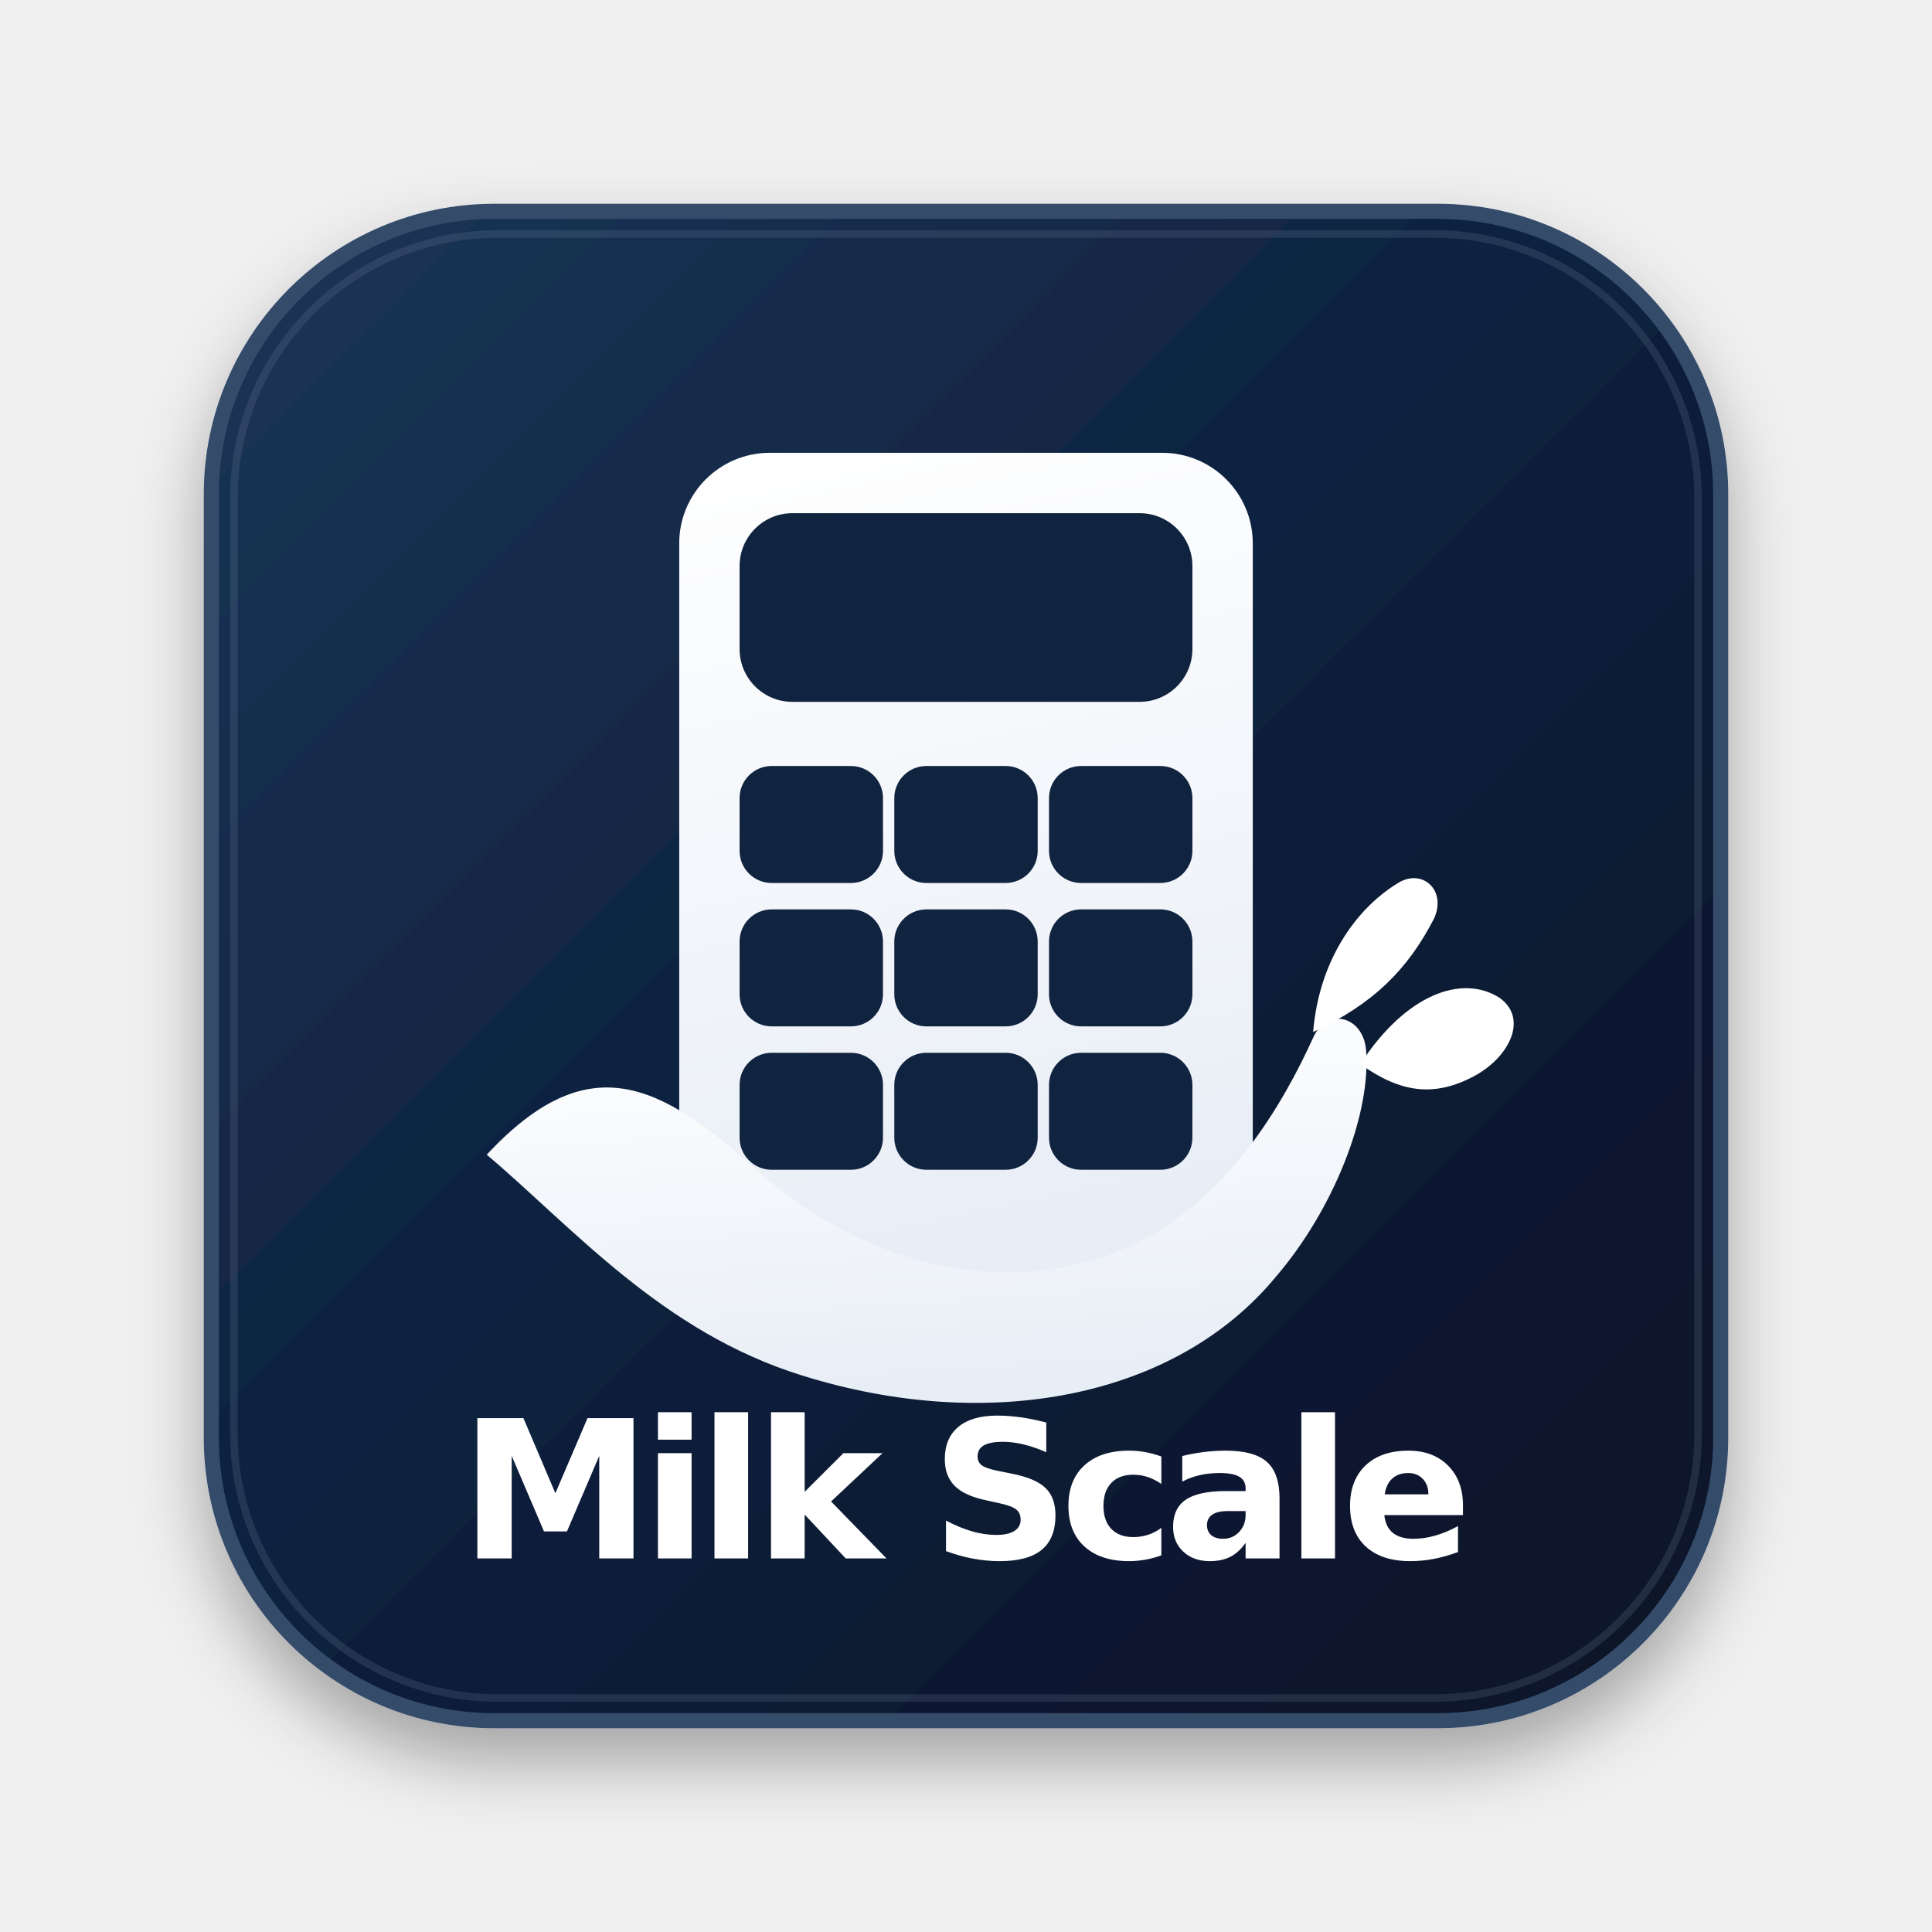
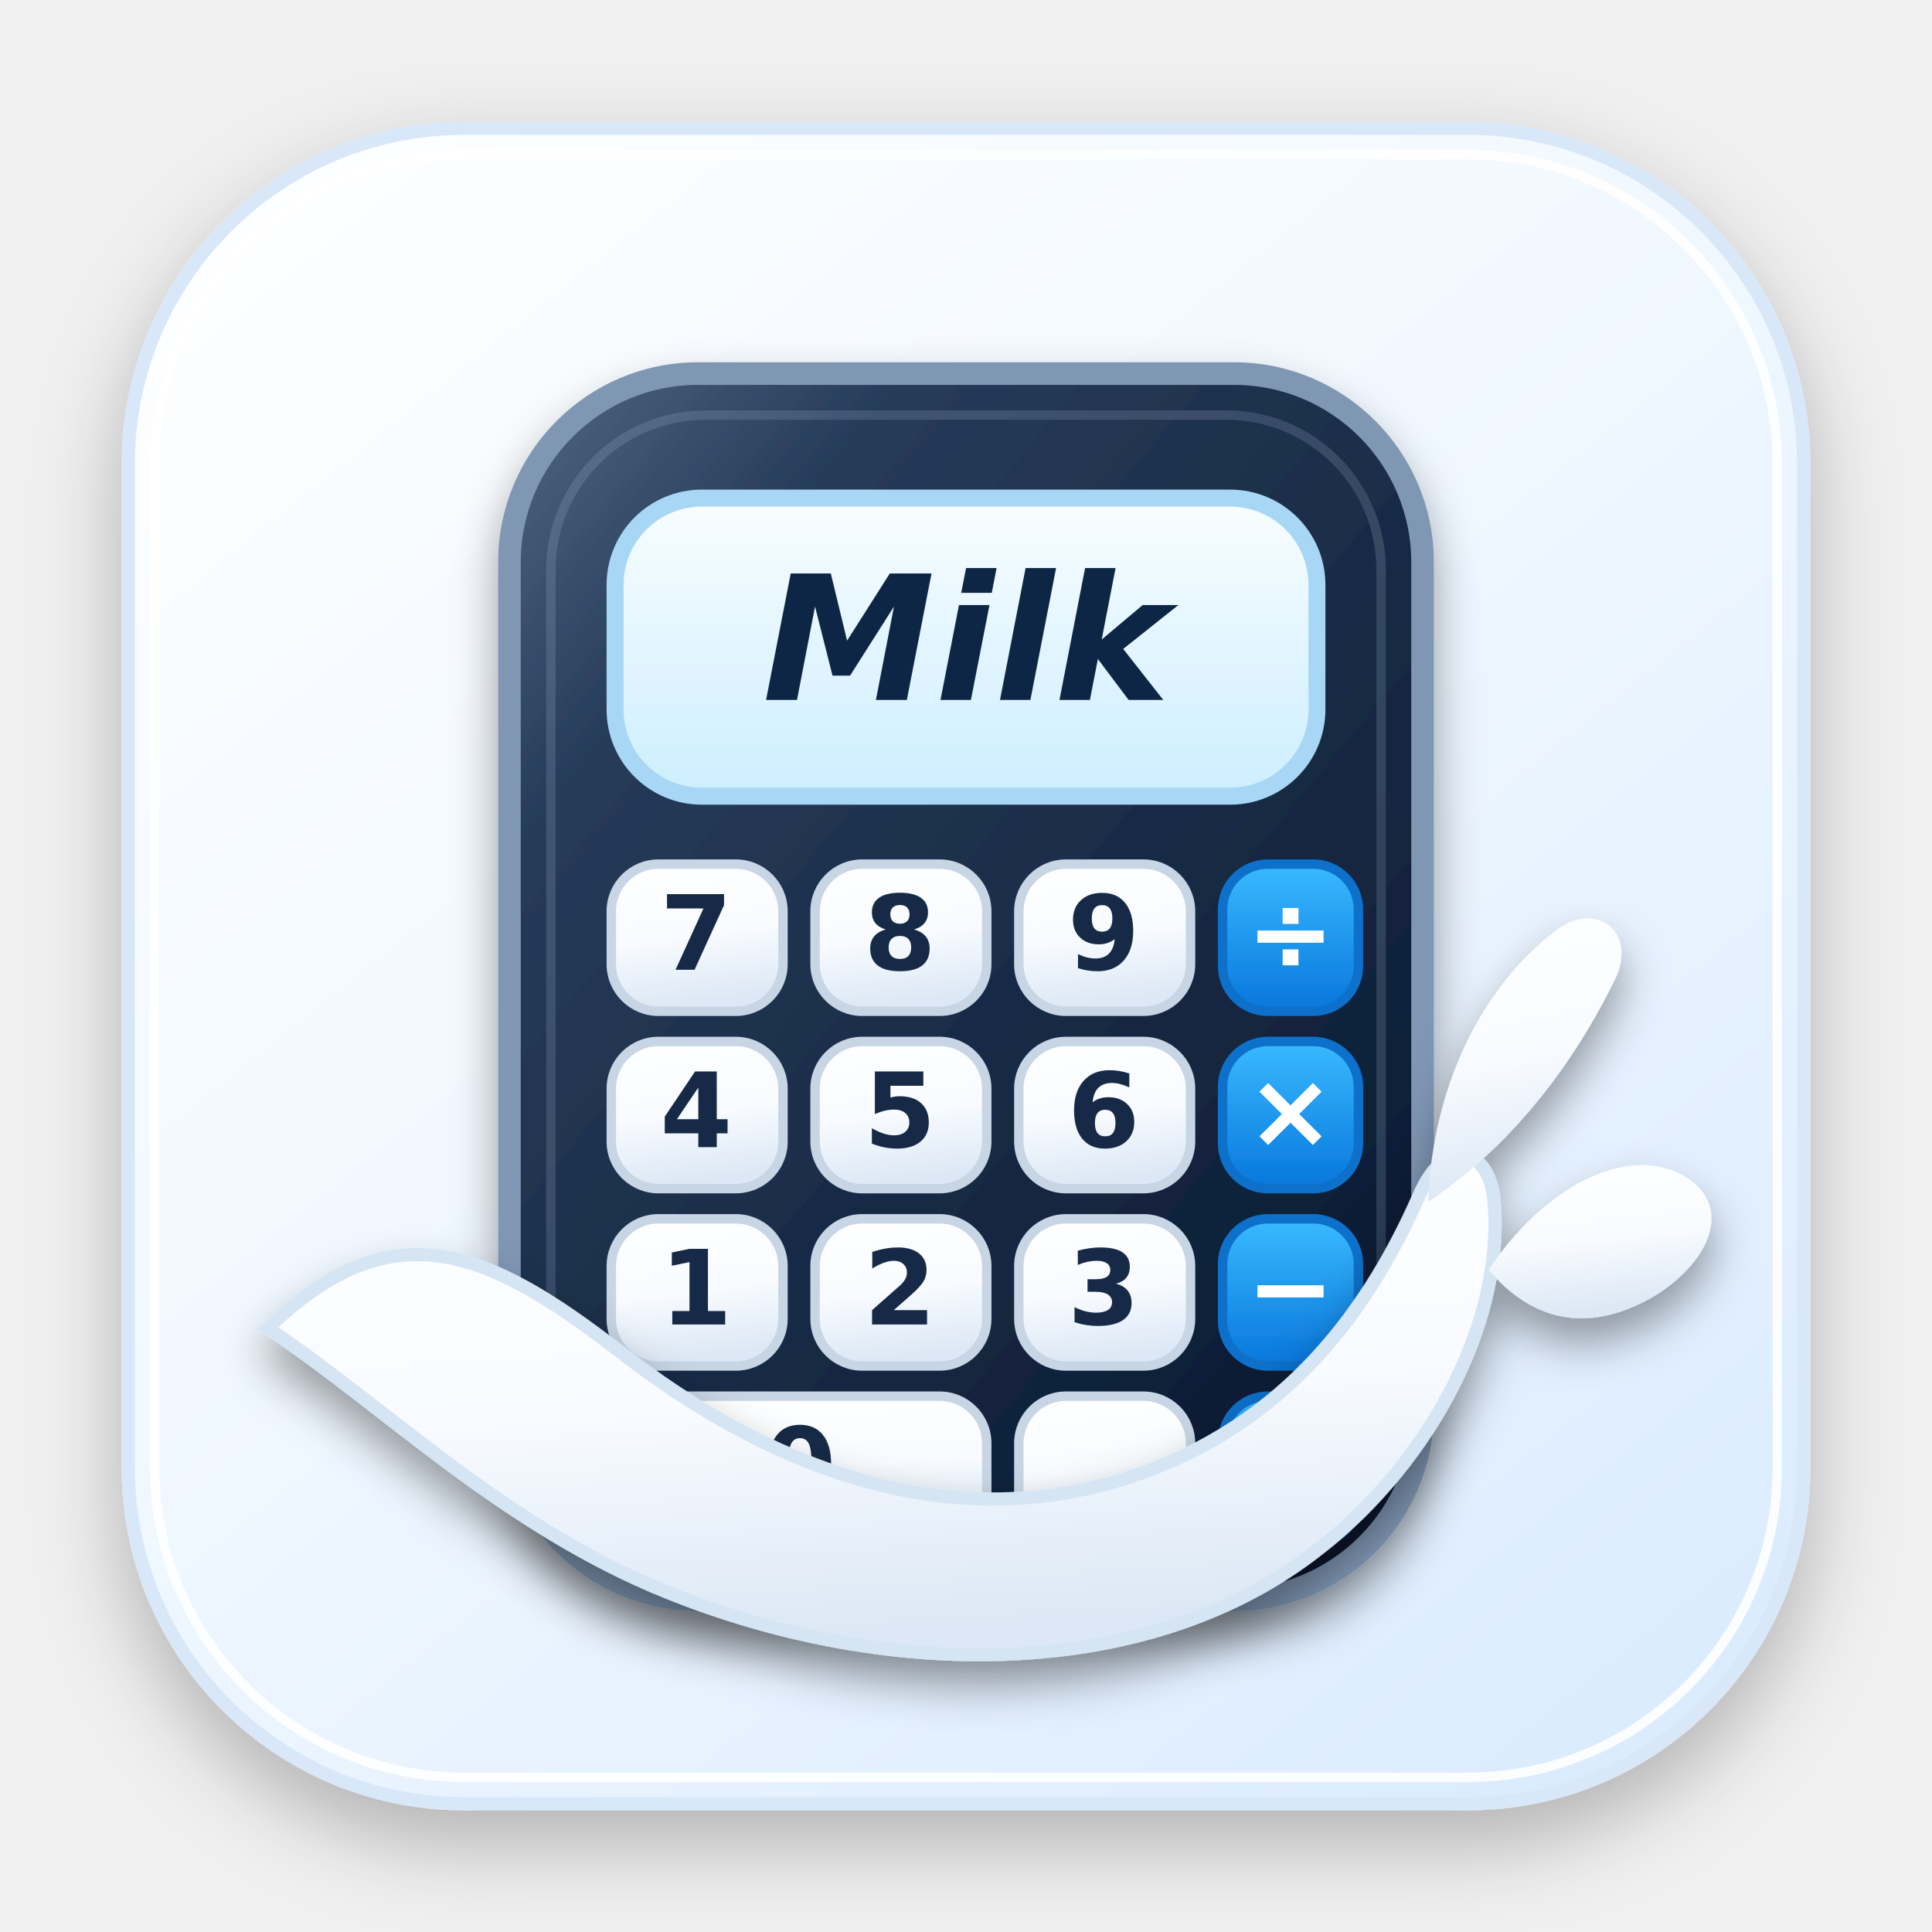
<svg xmlns="http://www.w3.org/2000/svg" width="1024" height="1024" viewBox="0 0 1024 1024">
  <defs>
-     <linearGradient id="navy" x1="0" y1="0" x2="1" y2="1">
-       <stop stop-color="#1c3558" />
-       <stop offset=".58" stop-color="#0b1d38" />
-       <stop offset="1" stop-color="#061326" />
+     <linearGradient id="tile" x1="0" y1="0" x2=".8" y2="1">
+       <stop stop-color="#ffffff" />
+       <stop offset=".48" stop-color="#f1f8ff" />
+       <stop offset="1" stop-color="#dcecff" />
    </linearGradient>
-     <linearGradient id="white" x1="0" y1="0" x2=".15" y2="1">
+     <linearGradient id="case" x1="0" y1="0" x2=".9" y2="1">
+       <stop stop-color="#536985" />
+       <stop offset=".22" stop-color="#263b59" />
+       <stop offset="1" stop-color="#07172d" />
+     </linearGradient>
+     <linearGradient id="screen" x1="0" y1="0" x2="0" y2="1">
+       <stop stop-color="#f8fdff" />
+       <stop offset="1" stop-color="#cdeeff" />
+     </linearGradient>
+     <linearGradient id="milk" x1="0" y1="0" x2=".15" y2="1">
      <stop stop-color="#fff" />
-       <stop offset="1" stop-color="#e8eef6" />
+       <stop offset=".55" stop-color="#f8fbff" />
+       <stop offset="1" stop-color="#dce8f5" />
    </linearGradient>
-     <filter id="shadow" x="-20%" y="-20%" width="140%" height="150%">
-       <feGaussianBlur in="SourceAlpha" stdDeviation="18" />
+     <linearGradient id="blue" x1="0" y1="0" x2="0" y2="1">
+       <stop stop-color="#39baff" />
+       <stop offset="1" stop-color="#0876dc" />
+     </linearGradient>
+     <filter id="tileShadow" x="-20%" y="-20%" width="140%" height="150%">
+       <feGaussianBlur in="SourceAlpha" stdDeviation="22" />
      <feOffset dy="18" />
      <feComponentTransfer>
-         <feFuncA type="linear" slope=".32" />
+         <feFuncA type="linear" slope=".26" />
      </feComponentTransfer>
      <feMerge>
        <feMergeNode />
        <feMergeNode in="SourceGraphic" />
      </feMerge>
    </filter>
-     <filter id="inner" x="-20%" y="-20%" width="140%" height="140%">
-       <feGaussianBlur stdDeviation="5" />
+     <filter id="objectShadow" x="-30%" y="-30%" width="160%" height="170%">
+       <feGaussianBlur in="SourceAlpha" stdDeviation="12" />
+       <feOffset dy="13" />
+       <feComponentTransfer>
+         <feFuncA type="linear" slope=".38" />
+       </feComponentTransfer>
+       <feMerge>
+         <feMergeNode />
+         <feMergeNode in="SourceGraphic" />
+       </feMerge>
    </filter>
  </defs>
-   <rect x="112" y="112" width="800" height="800" rx="150" fill="url(#navy)" stroke="#354c6b" stroke-width="8" filter="url(#shadow)" />
-   <rect x="124" y="124" width="776" height="776" rx="140" fill="none" stroke="#6d829e" stroke-opacity=".22" stroke-width="4" />
-   <rect x="360" y="240" width="304" height="440" rx="48" fill="url(#white)" />
-   <rect x="392" y="272" width="240" height="100" rx="28" fill="#10233f" />
-   <g fill="#10233f">
-     <rect x="392" y="406" width="76" height="62" rx="17" />
-     <rect x="474" y="406" width="76" height="62" rx="17" />
-     <rect x="556" y="406" width="76" height="62" rx="17" />
-     <rect x="392" y="482" width="76" height="62" rx="17" />
-     <rect x="474" y="482" width="76" height="62" rx="17" />
-     <rect x="556" y="482" width="76" height="62" rx="17" />
-     <rect x="392" y="558" width="76" height="62" rx="17" />
-     <rect x="474" y="558" width="76" height="62" rx="17" />
-     <rect x="556" y="558" width="76" height="62" rx="17" />
+   <rect x="68" y="68" width="888" height="888" rx="178" fill="url(#tile)" stroke="#d9e8f8" stroke-width="7" filter="url(#tileShadow)" />
+   <rect x="82" y="82" width="860" height="860" rx="164" fill="none" stroke="#fff" stroke-opacity=".9" stroke-width="5" />
+   <g filter="url(#objectShadow)">
+     <rect x="270" y="198" width="484" height="650" rx="100" fill="url(#case)" stroke="#8097b4" stroke-width="12" />
+     <rect x="292" y="220" width="440" height="606" rx="82" fill="none" stroke="#a9bdd5" stroke-opacity=".2" stroke-width="5" />
+     <rect x="326" y="264" width="372" height="158" rx="46" fill="url(#screen)" stroke="#a7d7f5" stroke-width="9" />
+     <text x="512" y="371" text-anchor="middle" font-family="DejaVu Sans,Arial,sans-serif" font-size="92" font-weight="700" font-style="italic" fill="#102844">Milk</text>
+     <g font-family="DejaVu Sans,Arial,sans-serif" font-size="55" font-weight="700" text-anchor="middle">
+       <g fill="url(#milk)" stroke="#c8d5e4" stroke-width="5">
+         <rect x="324" y="458" width="91" height="78" rx="25" />
+         <rect x="432" y="458" width="91" height="78" rx="25" />
+         <rect x="540" y="458" width="91" height="78" rx="25" />
+         <rect x="324" y="552" width="91" height="78" rx="25" />
+         <rect x="432" y="552" width="91" height="78" rx="25" />
+         <rect x="540" y="552" width="91" height="78" rx="25" />
+         <rect x="324" y="646" width="91" height="78" rx="25" />
+         <rect x="432" y="646" width="91" height="78" rx="25" />
+         <rect x="540" y="646" width="91" height="78" rx="25" />
+         <rect x="324" y="740" width="199" height="78" rx="25" />
+       </g>
+       <g fill="#142b47">
+         <text x="369" y="514">7</text>
+         <text x="477" y="514">8</text>
+         <text x="585" y="514">9</text>
+         <text x="369" y="608">4</text>
+         <text x="477" y="608">5</text>
+         <text x="585" y="608">6</text>
+         <text x="369" y="702">1</text>
+         <text x="477" y="702">2</text>
+         <text x="585" y="702">3</text>
+         <text x="424" y="796">0</text>
+       </g>
+       <g fill="url(#blue)" stroke="#0871cb" stroke-width="5">
+         <rect x="648" y="458" width="72" height="78" rx="24" />
+         <rect x="648" y="552" width="72" height="78" rx="24" />
+         <rect x="648" y="646" width="72" height="78" rx="24" />
+         <rect x="648" y="740" width="72" height="78" rx="24" />
+       </g>
+       <g fill="#fff" font-size="56">
+         <text x="684" y="514">÷</text>
+         <text x="684" y="608">×</text>
+         <text x="684" y="702">−</text>
+         <text x="684" y="796">=</text>
+       </g>
+       <rect x="540" y="740" width="91" height="78" rx="25" fill="url(#milk)" stroke="#c8d5e4" stroke-width="5" />
+       <text x="585" y="796" fill="#142b47" font-size="48">.</text>
+     </g>
  </g>
-   <path d="M258 612 C312 554 350 574 402 621 C458 671 536 690 600 660 C651 636 680 585 696 550 C703 534 722 538 724 556 C727 590 707 641 676 677 C623 741 524 760 425 729 C351 706 304 651 258 612Z" fill="url(#white)" />
-   <path d="M696 547 C699 510 718 482 741 468 C754 460 767 472 760 487 C746 514 728 532 696 547Z" fill="#fff" />
-   <path d="M721 564 C745 527 775 516 795 529 C810 540 800 560 782 570 C760 582 742 579 721 564Z" fill="#fff" />
-   <text x="512" y="826" text-anchor="middle" font-family="DejaVu Sans, Arial, sans-serif" font-size="102" font-weight="700" letter-spacing="-5" fill="#fff">Milk Scale</text>
+   <g filter="url(#objectShadow)">
+     <path d="M142 704 C207 641 257 661 328 716 C405 776 497 813 592 785 C676 760 723 700 752 634 C766 601 790 608 792 638 C797 705 754 780 695 824 C605 892 468 890 354 844 C267 809 205 746 142 704Z" fill="url(#milk)" stroke="#d6e5f3" stroke-width="7" />
+     <path d="M757 637 C759 577 785 523 825 493 C846 477 868 494 856 519 C833 566 800 608 757 637Z" fill="url(#milk)" />
+     <path d="M789 673 C825 620 873 605 899 628 C918 646 901 673 875 688 C841 707 812 700 789 673Z" fill="url(#milk)" />
+   </g>
</svg>
